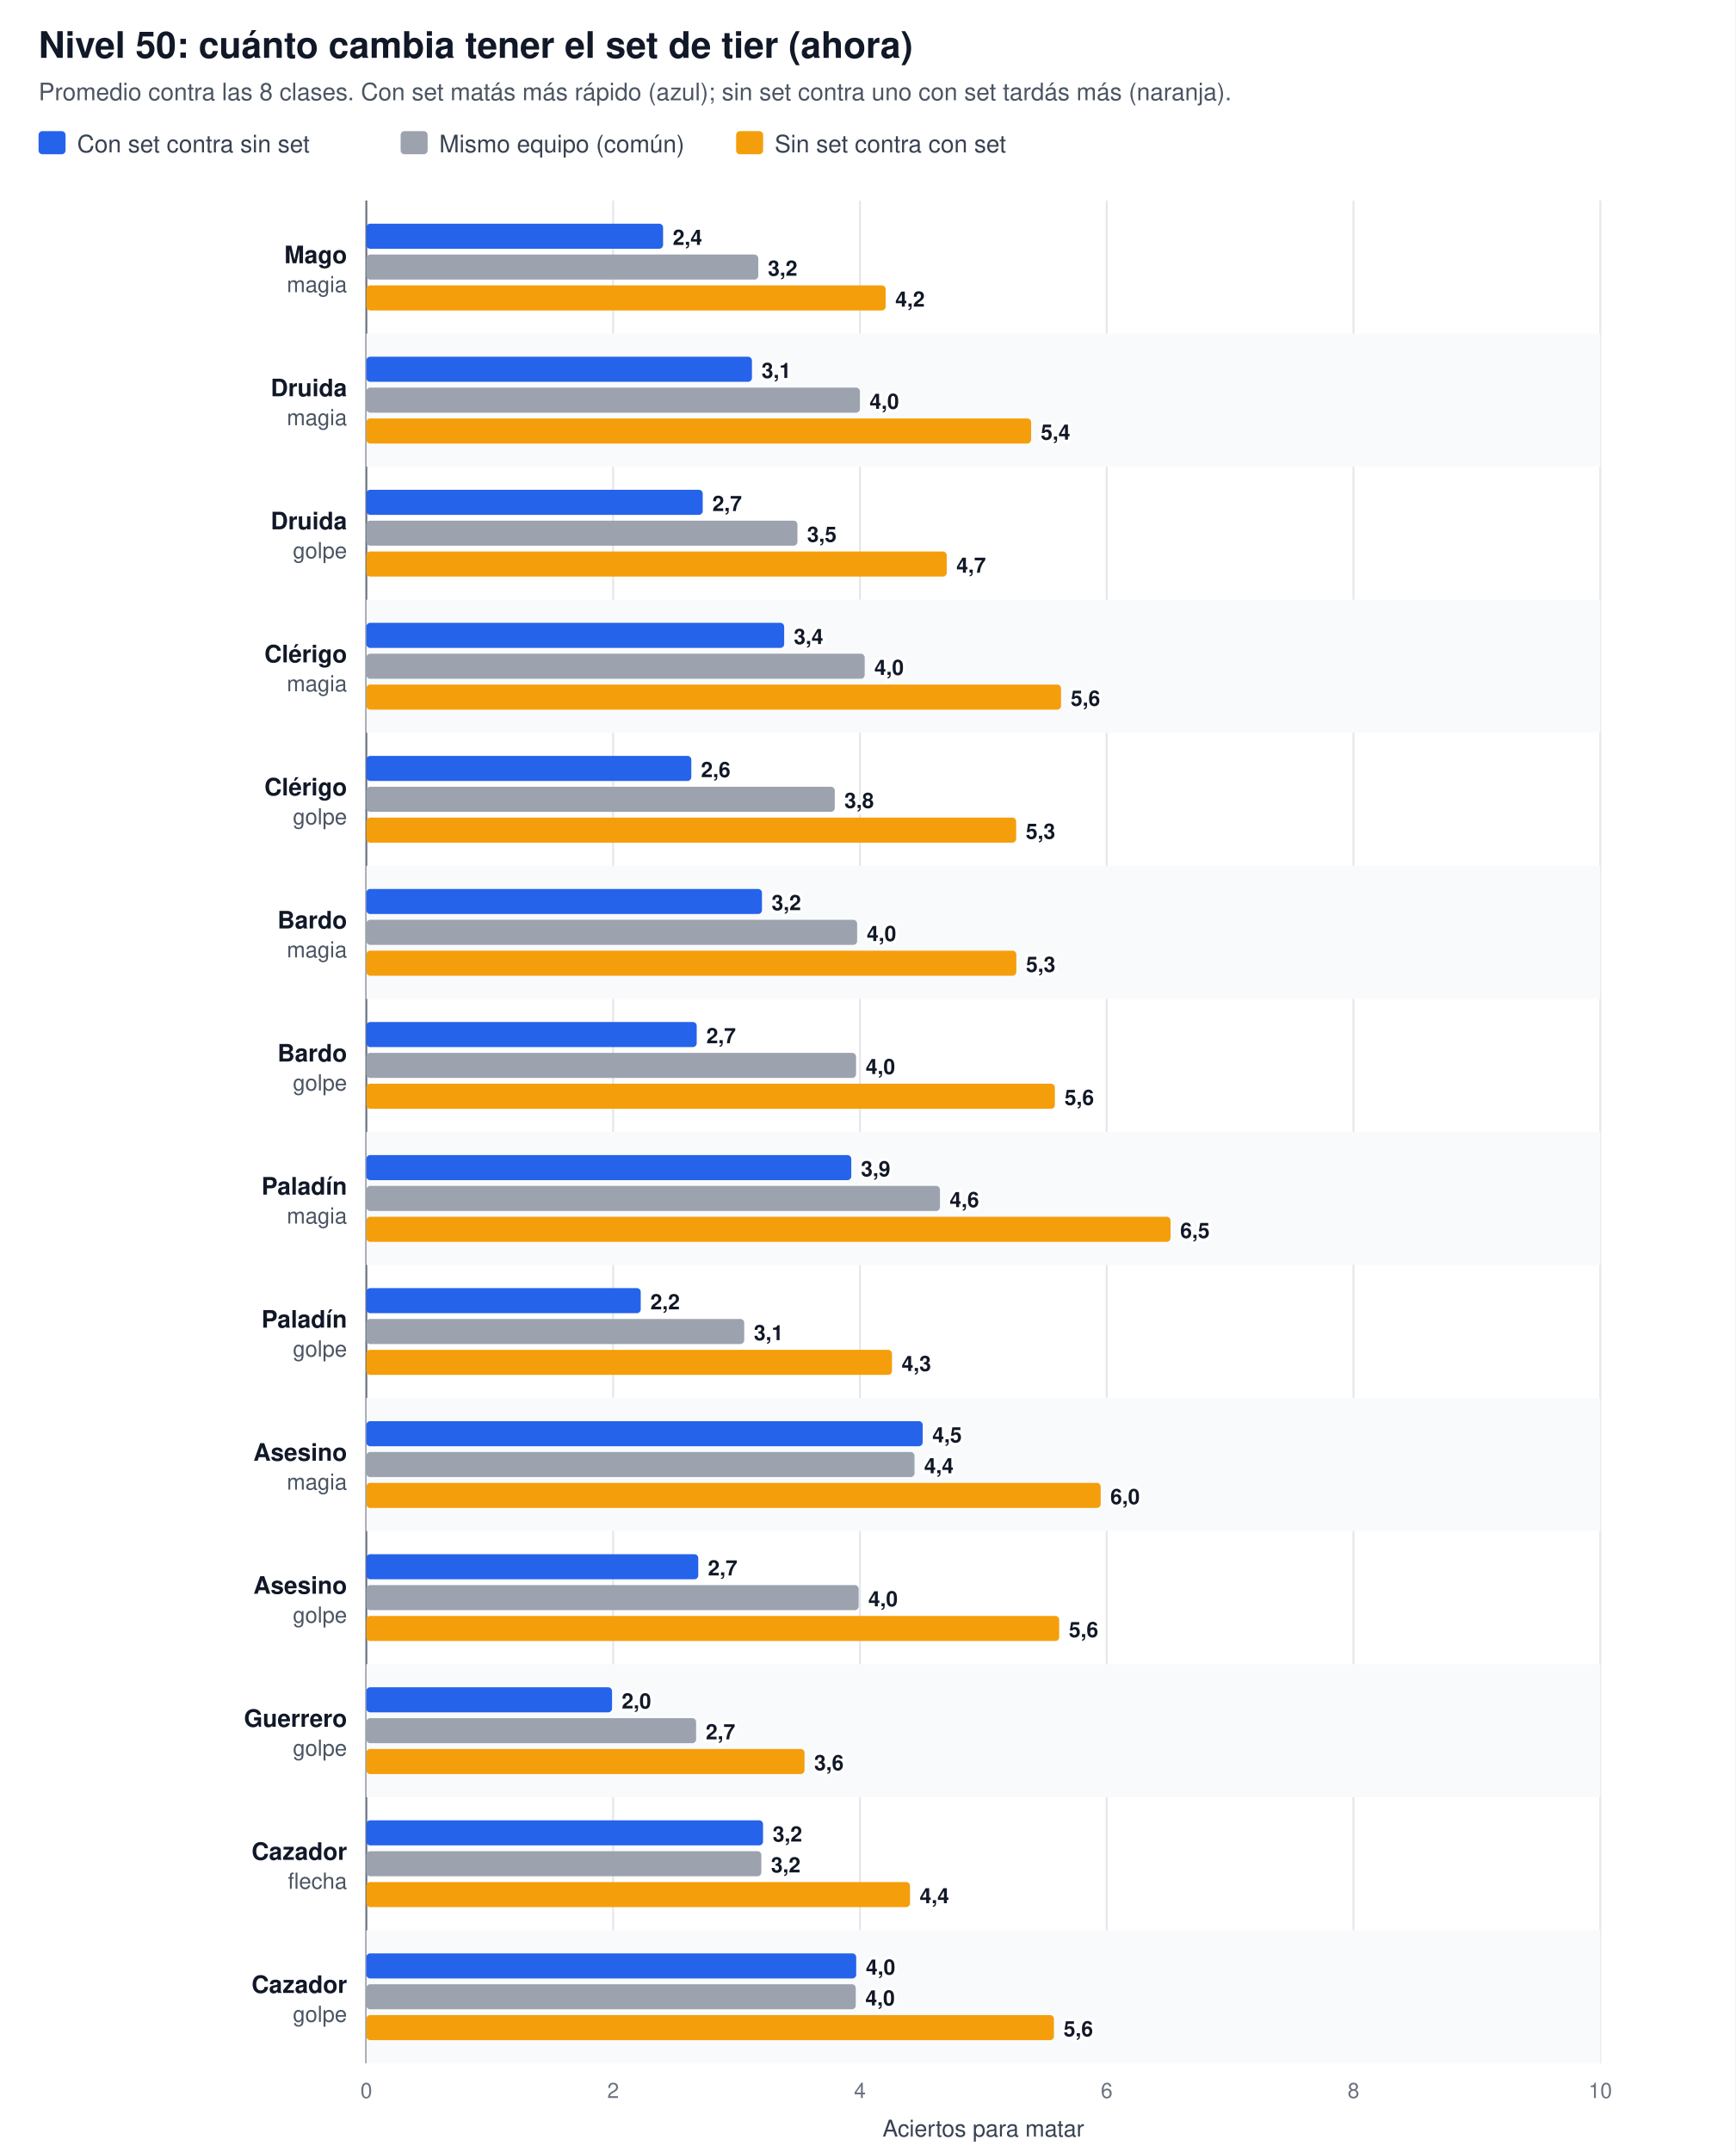
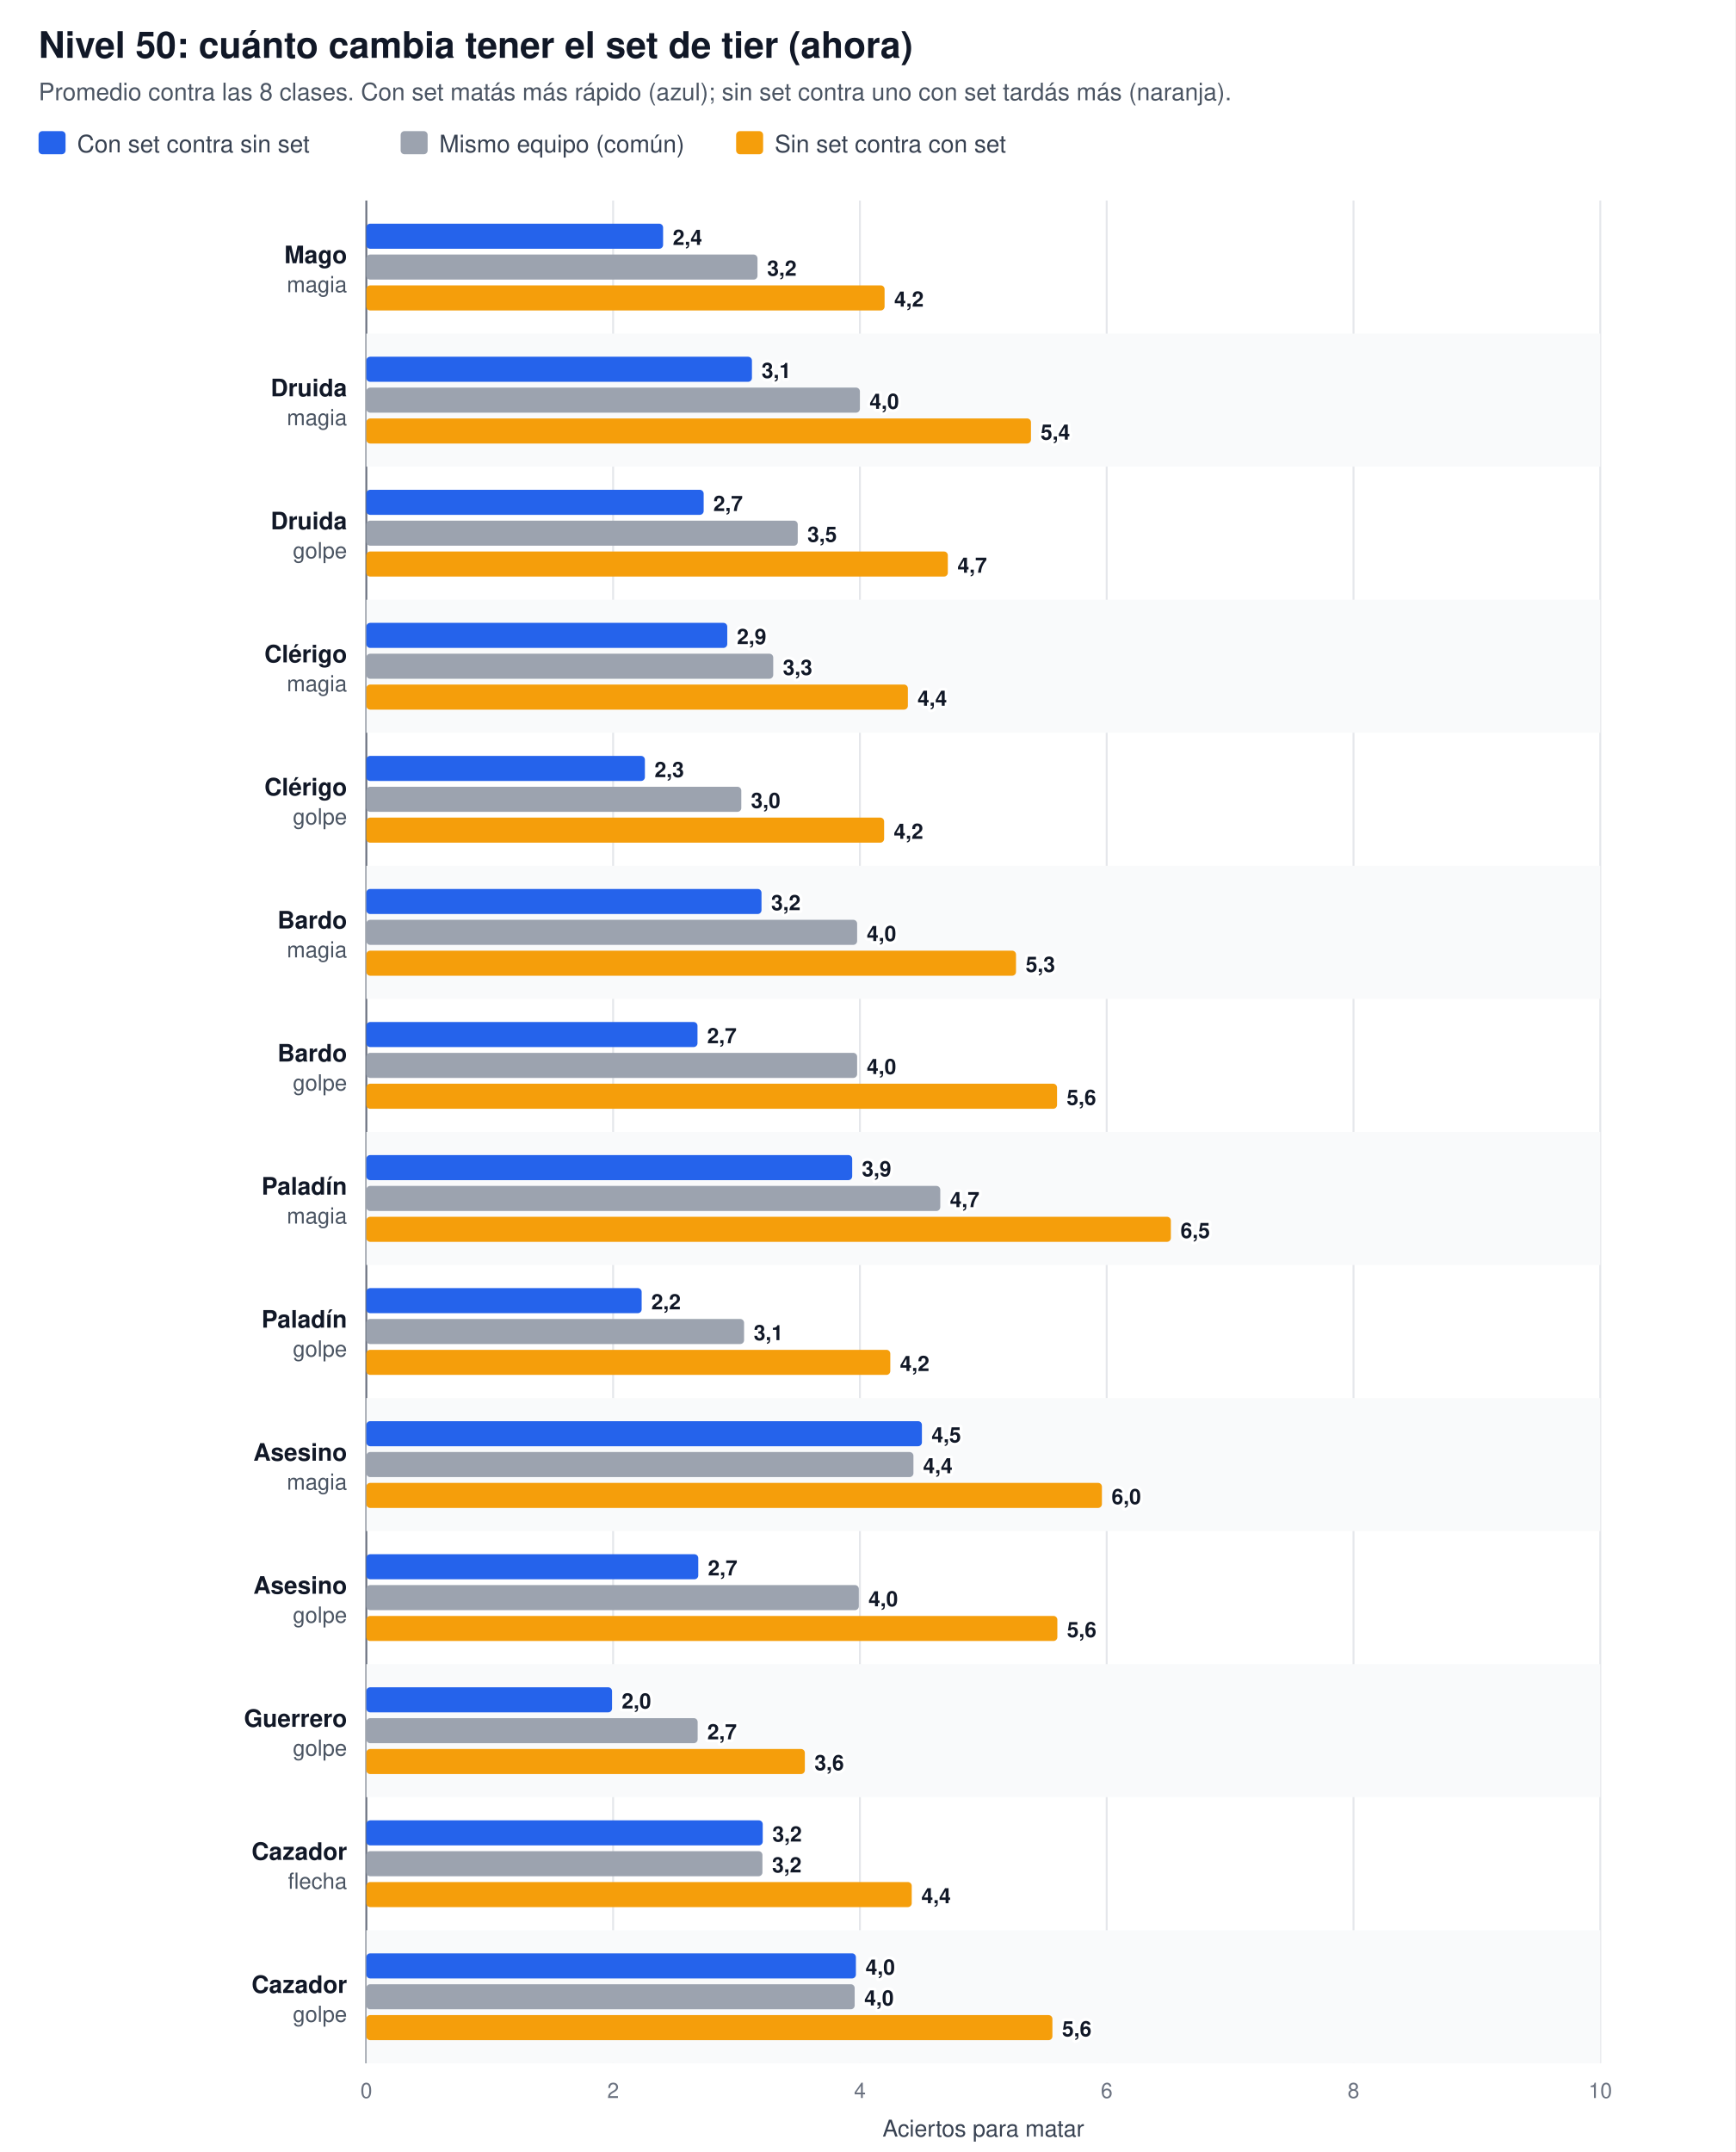
<svg xmlns="http://www.w3.org/2000/svg" width="900" height="1116" viewBox="0 0 900 1116" font-family="Helvetica, Arial, sans-serif">
  <rect width="100%" height="100%" fill="#ffffff" />
  <text x="20" y="30" font-size="19" font-weight="700" fill="#111827">Nivel 50: cuánto cambia tener el set de tier (ahora)</text>
  <text x="20" y="52" font-size="12.5" fill="#4b5563">Promedio contra las 8 clases. Con set matás más rápido (azul); sin set contra uno con set tardás más (naranja).</text>
  <rect x="20" y="68" width="14" height="12" fill="#2563eb" rx="2" />
  <text x="40" y="79" font-size="12.5" fill="#374151">Con set contra sin set</text>
  <rect x="207.8" y="68" width="14" height="12" fill="#9ca3af" rx="2" />
  <text x="227.8" y="79" font-size="12.5" fill="#374151">Mismo equipo (común)</text>
  <rect x="381.8" y="68" width="14" height="12" fill="#f59e0b" rx="2" />
  <text x="401.8" y="79" font-size="12.5" fill="#374151">Sin set contra con set</text>
  <line x1="190" y1="104" x2="190" y2="1070" stroke="#6b7280" stroke-width="1" />
  <text x="190" y="1088" font-size="11" text-anchor="middle" fill="#6b7280">0</text>
  <line x1="318" y1="104" x2="318" y2="1070" stroke="#e5e7eb" stroke-width="1" />
  <text x="318" y="1088" font-size="11" text-anchor="middle" fill="#6b7280">2</text>
  <line x1="446" y1="104" x2="446" y2="1070" stroke="#e5e7eb" stroke-width="1" />
  <text x="446" y="1088" font-size="11" text-anchor="middle" fill="#6b7280">4</text>
  <line x1="574" y1="104" x2="574" y2="1070" stroke="#e5e7eb" stroke-width="1" />
  <text x="574" y="1088" font-size="11" text-anchor="middle" fill="#6b7280">6</text>
  <line x1="702" y1="104" x2="702" y2="1070" stroke="#e5e7eb" stroke-width="1" />
  <text x="702" y="1088" font-size="11" text-anchor="middle" fill="#6b7280">8</text>
  <line x1="830" y1="104" x2="830" y2="1070" stroke="#e5e7eb" stroke-width="1" />
  <text x="830" y="1088" font-size="11" text-anchor="middle" fill="#6b7280">10</text>
  <text x="510" y="1108" font-size="12" text-anchor="middle" fill="#374151">Aciertos para matar</text>
  <text x="180" y="136.5" font-size="12.5" font-weight="600" text-anchor="end" fill="#111827">Mago</text>
  <text x="180" y="151.5" font-size="11.5" text-anchor="end" fill="#4b5563">magia</text>
  <rect x="190" y="116" width="153.92" height="13" fill="#2563eb" rx="2" />
-   <rect x="190" y="132" width="203.28" height="13" fill="#9ca3af" rx="2" />
-   <rect x="190" y="148" width="269.36" height="13" fill="#f59e0b" rx="2" />
+   <rect x="190" y="132" width="202.88" height="13" fill="#9ca3af" rx="2" />
+   <rect x="190" y="148" width="268.8" height="13" fill="#f59e0b" rx="2" />
  <text x="348.92" y="127" font-size="11" font-weight="600" fill="#111827" paint-order="stroke" stroke="#ffffff" stroke-width="3" stroke-linejoin="round">2,4</text>
-   <text x="398.28" y="143" font-size="11" font-weight="600" fill="#111827" paint-order="stroke" stroke="#ffffff" stroke-width="3" stroke-linejoin="round">3,2</text>
-   <text x="464.36" y="159" font-size="11" font-weight="600" fill="#111827" paint-order="stroke" stroke="#ffffff" stroke-width="3" stroke-linejoin="round">4,2</text>
+   <text x="397.88" y="143" font-size="11" font-weight="600" fill="#111827" paint-order="stroke" stroke="#ffffff" stroke-width="3" stroke-linejoin="round">3,2</text>
+   <text x="463.8" y="159" font-size="11" font-weight="600" fill="#111827" paint-order="stroke" stroke="#ffffff" stroke-width="3" stroke-linejoin="round">4,2</text>
  <rect x="190" y="173" width="640" height="69" fill="#f9fafb" />
  <text x="180" y="205.5" font-size="12.5" font-weight="600" text-anchor="end" fill="#111827">Druida</text>
  <text x="180" y="220.5" font-size="11.5" text-anchor="end" fill="#4b5563">magia</text>
  <rect x="190" y="185" width="200" height="13" fill="#2563eb" rx="2" />
  <rect x="190" y="201" width="256" height="13" fill="#9ca3af" rx="2" />
-   <rect x="190" y="217" width="344.8" height="13" fill="#f59e0b" rx="2" />
+   <rect x="190" y="217" width="344.72" height="13" fill="#f59e0b" rx="2" />
  <text x="395" y="196" font-size="11" font-weight="600" fill="#111827" paint-order="stroke" stroke="#ffffff" stroke-width="3" stroke-linejoin="round">3,1</text>
  <text x="451" y="212" font-size="11" font-weight="600" fill="#111827" paint-order="stroke" stroke="#ffffff" stroke-width="3" stroke-linejoin="round">4,0</text>
-   <text x="539.8" y="228" font-size="11" font-weight="600" fill="#111827" paint-order="stroke" stroke="#ffffff" stroke-width="3" stroke-linejoin="round">5,4</text>
+   <text x="539.72" y="228" font-size="11" font-weight="600" fill="#111827" paint-order="stroke" stroke="#ffffff" stroke-width="3" stroke-linejoin="round">5,4</text>
  <text x="180" y="274.5" font-size="12.5" font-weight="600" text-anchor="end" fill="#111827">Druida</text>
  <text x="180" y="289.5" font-size="11.5" text-anchor="end" fill="#4b5563">golpe</text>
-   <rect x="190" y="254" width="174.48" height="13" fill="#2563eb" rx="2" />
-   <rect x="190" y="270" width="223.6" height="13" fill="#9ca3af" rx="2" />
-   <rect x="190" y="286" width="301.04" height="13" fill="#f59e0b" rx="2" />
-   <text x="369.48" y="265" font-size="11" font-weight="600" fill="#111827" paint-order="stroke" stroke="#ffffff" stroke-width="3" stroke-linejoin="round">2,7</text>
-   <text x="418.6" y="281" font-size="11" font-weight="600" fill="#111827" paint-order="stroke" stroke="#ffffff" stroke-width="3" stroke-linejoin="round">3,5</text>
-   <text x="496.04" y="297" font-size="11" font-weight="600" fill="#111827" paint-order="stroke" stroke="#ffffff" stroke-width="3" stroke-linejoin="round">4,7</text>
+   <rect x="190" y="254" width="174.96" height="13" fill="#2563eb" rx="2" />
+   <rect x="190" y="270" width="223.76" height="13" fill="#9ca3af" rx="2" />
+   <rect x="190" y="286" width="301.6" height="13" fill="#f59e0b" rx="2" />
+   <text x="369.96" y="265" font-size="11" font-weight="600" fill="#111827" paint-order="stroke" stroke="#ffffff" stroke-width="3" stroke-linejoin="round">2,7</text>
+   <text x="418.76" y="281" font-size="11" font-weight="600" fill="#111827" paint-order="stroke" stroke="#ffffff" stroke-width="3" stroke-linejoin="round">3,5</text>
+   <text x="496.6" y="297" font-size="11" font-weight="600" fill="#111827" paint-order="stroke" stroke="#ffffff" stroke-width="3" stroke-linejoin="round">4,7</text>
  <rect x="190" y="311" width="640" height="69" fill="#f9fafb" />
  <text x="180" y="343.5" font-size="12.5" font-weight="600" text-anchor="end" fill="#111827">Clérigo</text>
  <text x="180" y="358.5" font-size="11.5" text-anchor="end" fill="#4b5563">magia</text>
-   <rect x="190" y="323" width="216.72" height="13" fill="#2563eb" rx="2" />
-   <rect x="190" y="339" width="258.48" height="13" fill="#9ca3af" rx="2" />
-   <rect x="190" y="355" width="360.32" height="13" fill="#f59e0b" rx="2" />
-   <text x="411.72" y="334" font-size="11" font-weight="600" fill="#111827" paint-order="stroke" stroke="#ffffff" stroke-width="3" stroke-linejoin="round">3,4</text>
-   <text x="453.48" y="350" font-size="11" font-weight="600" fill="#111827" paint-order="stroke" stroke="#ffffff" stroke-width="3" stroke-linejoin="round">4,0</text>
-   <text x="555.32" y="366" font-size="11" font-weight="600" fill="#111827" paint-order="stroke" stroke="#ffffff" stroke-width="3" stroke-linejoin="round">5,6</text>
+   <rect x="190" y="323" width="187.2" height="13" fill="#2563eb" rx="2" />
+   <rect x="190" y="339" width="211.04" height="13" fill="#9ca3af" rx="2" />
+   <rect x="190" y="355" width="280.88" height="13" fill="#f59e0b" rx="2" />
+   <text x="382.2" y="334" font-size="11" font-weight="600" fill="#111827" paint-order="stroke" stroke="#ffffff" stroke-width="3" stroke-linejoin="round">2,9</text>
+   <text x="406.04" y="350" font-size="11" font-weight="600" fill="#111827" paint-order="stroke" stroke="#ffffff" stroke-width="3" stroke-linejoin="round">3,3</text>
+   <text x="475.88" y="366" font-size="11" font-weight="600" fill="#111827" paint-order="stroke" stroke="#ffffff" stroke-width="3" stroke-linejoin="round">4,4</text>
  <text x="180" y="412.5" font-size="12.5" font-weight="600" text-anchor="end" fill="#111827">Clérigo</text>
  <text x="180" y="427.5" font-size="11.5" text-anchor="end" fill="#4b5563">golpe</text>
-   <rect x="190" y="392" width="168.56" height="13" fill="#2563eb" rx="2" />
-   <rect x="190" y="408" width="242.96" height="13" fill="#9ca3af" rx="2" />
-   <rect x="190" y="424" width="337.04" height="13" fill="#f59e0b" rx="2" />
-   <text x="363.56" y="403" font-size="11" font-weight="600" fill="#111827" paint-order="stroke" stroke="#ffffff" stroke-width="3" stroke-linejoin="round">2,6</text>
-   <text x="437.96" y="419" font-size="11" font-weight="600" fill="#111827" paint-order="stroke" stroke="#ffffff" stroke-width="3" stroke-linejoin="round">3,8</text>
-   <text x="532.04" y="435" font-size="11" font-weight="600" fill="#111827" paint-order="stroke" stroke="#ffffff" stroke-width="3" stroke-linejoin="round">5,3</text>
+   <rect x="190" y="392" width="144.48" height="13" fill="#2563eb" rx="2" />
+   <rect x="190" y="408" width="194.48" height="13" fill="#9ca3af" rx="2" />
+   <rect x="190" y="424" width="268.56" height="13" fill="#f59e0b" rx="2" />
+   <text x="339.48" y="403" font-size="11" font-weight="600" fill="#111827" paint-order="stroke" stroke="#ffffff" stroke-width="3" stroke-linejoin="round">2,3</text>
+   <text x="389.48" y="419" font-size="11" font-weight="600" fill="#111827" paint-order="stroke" stroke="#ffffff" stroke-width="3" stroke-linejoin="round">3,0</text>
+   <text x="463.56" y="435" font-size="11" font-weight="600" fill="#111827" paint-order="stroke" stroke="#ffffff" stroke-width="3" stroke-linejoin="round">4,2</text>
  <rect x="190" y="449" width="640" height="69" fill="#f9fafb" />
  <text x="180" y="481.5" font-size="12.5" font-weight="600" text-anchor="end" fill="#111827">Bardo</text>
  <text x="180" y="496.5" font-size="11.5" text-anchor="end" fill="#4b5563">magia</text>
-   <rect x="190" y="461" width="205.2" height="13" fill="#2563eb" rx="2" />
+   <rect x="190" y="461" width="204.96" height="13" fill="#2563eb" rx="2" />
  <rect x="190" y="477" width="254.56" height="13" fill="#9ca3af" rx="2" />
-   <rect x="190" y="493" width="337.12" height="13" fill="#f59e0b" rx="2" />
-   <text x="400.2" y="472" font-size="11" font-weight="600" fill="#111827" paint-order="stroke" stroke="#ffffff" stroke-width="3" stroke-linejoin="round">3,2</text>
+   <rect x="190" y="493" width="336.96" height="13" fill="#f59e0b" rx="2" />
+   <text x="399.96" y="472" font-size="11" font-weight="600" fill="#111827" paint-order="stroke" stroke="#ffffff" stroke-width="3" stroke-linejoin="round">3,2</text>
  <text x="449.56" y="488" font-size="11" font-weight="600" fill="#111827" paint-order="stroke" stroke="#ffffff" stroke-width="3" stroke-linejoin="round">4,0</text>
-   <text x="532.12" y="504" font-size="11" font-weight="600" fill="#111827" paint-order="stroke" stroke="#ffffff" stroke-width="3" stroke-linejoin="round">5,3</text>
+   <text x="531.96" y="504" font-size="11" font-weight="600" fill="#111827" paint-order="stroke" stroke="#ffffff" stroke-width="3" stroke-linejoin="round">5,3</text>
  <text x="180" y="550.5" font-size="12.5" font-weight="600" text-anchor="end" fill="#111827">Bardo</text>
  <text x="180" y="565.5" font-size="11.5" text-anchor="end" fill="#4b5563">golpe</text>
-   <rect x="190" y="530" width="171.36" height="13" fill="#2563eb" rx="2" />
-   <rect x="190" y="546" width="254" height="13" fill="#9ca3af" rx="2" />
-   <rect x="190" y="562" width="357.12" height="13" fill="#f59e0b" rx="2" />
-   <text x="366.36" y="541" font-size="11" font-weight="600" fill="#111827" paint-order="stroke" stroke="#ffffff" stroke-width="3" stroke-linejoin="round">2,7</text>
-   <text x="449" y="557" font-size="11" font-weight="600" fill="#111827" paint-order="stroke" stroke="#ffffff" stroke-width="3" stroke-linejoin="round">4,0</text>
-   <text x="552.12" y="573" font-size="11" font-weight="600" fill="#111827" paint-order="stroke" stroke="#ffffff" stroke-width="3" stroke-linejoin="round">5,6</text>
+   <rect x="190" y="530" width="171.76" height="13" fill="#2563eb" rx="2" />
+   <rect x="190" y="546" width="254.56" height="13" fill="#9ca3af" rx="2" />
+   <rect x="190" y="562" width="358.24" height="13" fill="#f59e0b" rx="2" />
+   <text x="366.76" y="541" font-size="11" font-weight="600" fill="#111827" paint-order="stroke" stroke="#ffffff" stroke-width="3" stroke-linejoin="round">2,7</text>
+   <text x="449.56" y="557" font-size="11" font-weight="600" fill="#111827" paint-order="stroke" stroke="#ffffff" stroke-width="3" stroke-linejoin="round">4,0</text>
+   <text x="553.24" y="573" font-size="11" font-weight="600" fill="#111827" paint-order="stroke" stroke="#ffffff" stroke-width="3" stroke-linejoin="round">5,6</text>
  <rect x="190" y="587" width="640" height="69" fill="#f9fafb" />
  <text x="180" y="619.5" font-size="12.5" font-weight="600" text-anchor="end" fill="#111827">Paladín</text>
  <text x="180" y="634.5" font-size="11.5" text-anchor="end" fill="#4b5563">magia</text>
-   <rect x="190" y="599" width="251.52" height="13" fill="#2563eb" rx="2" />
-   <rect x="190" y="615" width="297.52" height="13" fill="#9ca3af" rx="2" />
-   <rect x="190" y="631" width="417.12" height="13" fill="#f59e0b" rx="2" />
-   <text x="446.52" y="610" font-size="11" font-weight="600" fill="#111827" paint-order="stroke" stroke="#ffffff" stroke-width="3" stroke-linejoin="round">3,9</text>
-   <text x="492.52" y="626" font-size="11" font-weight="600" fill="#111827" paint-order="stroke" stroke="#ffffff" stroke-width="3" stroke-linejoin="round">4,6</text>
-   <text x="612.12" y="642" font-size="11" font-weight="600" fill="#111827" paint-order="stroke" stroke="#ffffff" stroke-width="3" stroke-linejoin="round">6,5</text>
+   <rect x="190" y="599" width="252" height="13" fill="#2563eb" rx="2" />
+   <rect x="190" y="615" width="297.68" height="13" fill="#9ca3af" rx="2" />
+   <rect x="190" y="631" width="417.28" height="13" fill="#f59e0b" rx="2" />
+   <text x="447" y="610" font-size="11" font-weight="600" fill="#111827" paint-order="stroke" stroke="#ffffff" stroke-width="3" stroke-linejoin="round">3,9</text>
+   <text x="492.68" y="626" font-size="11" font-weight="600" fill="#111827" paint-order="stroke" stroke="#ffffff" stroke-width="3" stroke-linejoin="round">4,7</text>
+   <text x="612.28" y="642" font-size="11" font-weight="600" fill="#111827" paint-order="stroke" stroke="#ffffff" stroke-width="3" stroke-linejoin="round">6,5</text>
  <text x="180" y="688.5" font-size="12.5" font-weight="600" text-anchor="end" fill="#111827">Paladín</text>
  <text x="180" y="703.5" font-size="11.5" text-anchor="end" fill="#4b5563">golpe</text>
-   <rect x="190" y="668" width="142.32" height="13" fill="#2563eb" rx="2" />
-   <rect x="190" y="684" width="196" height="13" fill="#9ca3af" rx="2" />
-   <rect x="190" y="700" width="272.64" height="13" fill="#f59e0b" rx="2" />
-   <text x="337.32" y="679" font-size="11" font-weight="600" fill="#111827" paint-order="stroke" stroke="#ffffff" stroke-width="3" stroke-linejoin="round">2,2</text>
-   <text x="391" y="695" font-size="11" font-weight="600" fill="#111827" paint-order="stroke" stroke="#ffffff" stroke-width="3" stroke-linejoin="round">3,1</text>
-   <text x="467.64" y="711" font-size="11" font-weight="600" fill="#111827" paint-order="stroke" stroke="#ffffff" stroke-width="3" stroke-linejoin="round">4,3</text>
+   <rect x="190" y="668" width="142.8" height="13" fill="#2563eb" rx="2" />
+   <rect x="190" y="684" width="195.92" height="13" fill="#9ca3af" rx="2" />
+   <rect x="190" y="700" width="271.76" height="13" fill="#f59e0b" rx="2" />
+   <text x="337.8" y="679" font-size="11" font-weight="600" fill="#111827" paint-order="stroke" stroke="#ffffff" stroke-width="3" stroke-linejoin="round">2,2</text>
+   <text x="390.92" y="695" font-size="11" font-weight="600" fill="#111827" paint-order="stroke" stroke="#ffffff" stroke-width="3" stroke-linejoin="round">3,1</text>
+   <text x="466.76" y="711" font-size="11" font-weight="600" fill="#111827" paint-order="stroke" stroke="#ffffff" stroke-width="3" stroke-linejoin="round">4,2</text>
  <rect x="190" y="725" width="640" height="69" fill="#f9fafb" />
  <text x="180" y="757.5" font-size="12.5" font-weight="600" text-anchor="end" fill="#111827">Asesino</text>
  <text x="180" y="772.5" font-size="11.5" text-anchor="end" fill="#4b5563">magia</text>
-   <rect x="190" y="737" width="288.56" height="13" fill="#2563eb" rx="2" />
-   <rect x="190" y="753" width="284.32" height="13" fill="#9ca3af" rx="2" />
-   <rect x="190" y="769" width="380.88" height="13" fill="#f59e0b" rx="2" />
-   <text x="483.56" y="748" font-size="11" font-weight="600" fill="#111827" paint-order="stroke" stroke="#ffffff" stroke-width="3" stroke-linejoin="round">4,5</text>
-   <text x="479.32" y="764" font-size="11" font-weight="600" fill="#111827" paint-order="stroke" stroke="#ffffff" stroke-width="3" stroke-linejoin="round">4,4</text>
-   <text x="575.88" y="780" font-size="11" font-weight="600" fill="#111827" paint-order="stroke" stroke="#ffffff" stroke-width="3" stroke-linejoin="round">6,0</text>
+   <rect x="190" y="737" width="288.16" height="13" fill="#2563eb" rx="2" />
+   <rect x="190" y="753" width="283.76" height="13" fill="#9ca3af" rx="2" />
+   <rect x="190" y="769" width="381.52" height="13" fill="#f59e0b" rx="2" />
+   <text x="483.16" y="748" font-size="11" font-weight="600" fill="#111827" paint-order="stroke" stroke="#ffffff" stroke-width="3" stroke-linejoin="round">4,5</text>
+   <text x="478.76" y="764" font-size="11" font-weight="600" fill="#111827" paint-order="stroke" stroke="#ffffff" stroke-width="3" stroke-linejoin="round">4,4</text>
+   <text x="576.52" y="780" font-size="11" font-weight="600" fill="#111827" paint-order="stroke" stroke="#ffffff" stroke-width="3" stroke-linejoin="round">6,0</text>
  <text x="180" y="826.5" font-size="12.5" font-weight="600" text-anchor="end" fill="#111827">Asesino</text>
  <text x="180" y="841.5" font-size="11.5" text-anchor="end" fill="#4b5563">golpe</text>
  <rect x="190" y="806" width="172.16" height="13" fill="#2563eb" rx="2" />
-   <rect x="190" y="822" width="255.36" height="13" fill="#9ca3af" rx="2" />
-   <rect x="190" y="838" width="359.36" height="13" fill="#f59e0b" rx="2" />
+   <rect x="190" y="822" width="255.44" height="13" fill="#9ca3af" rx="2" />
+   <rect x="190" y="838" width="358.4" height="13" fill="#f59e0b" rx="2" />
  <text x="367.16" y="817" font-size="11" font-weight="600" fill="#111827" paint-order="stroke" stroke="#ffffff" stroke-width="3" stroke-linejoin="round">2,7</text>
-   <text x="450.36" y="833" font-size="11" font-weight="600" fill="#111827" paint-order="stroke" stroke="#ffffff" stroke-width="3" stroke-linejoin="round">4,0</text>
-   <text x="554.36" y="849" font-size="11" font-weight="600" fill="#111827" paint-order="stroke" stroke="#ffffff" stroke-width="3" stroke-linejoin="round">5,6</text>
+   <text x="450.44" y="833" font-size="11" font-weight="600" fill="#111827" paint-order="stroke" stroke="#ffffff" stroke-width="3" stroke-linejoin="round">4,0</text>
+   <text x="553.4" y="849" font-size="11" font-weight="600" fill="#111827" paint-order="stroke" stroke="#ffffff" stroke-width="3" stroke-linejoin="round">5,6</text>
  <rect x="190" y="863" width="640" height="69" fill="#f9fafb" />
  <text x="180" y="895.5" font-size="12.5" font-weight="600" text-anchor="end" fill="#111827">Guerrero</text>
  <text x="180" y="910.5" font-size="11.5" text-anchor="end" fill="#4b5563">golpe</text>
  <rect x="190" y="875" width="127.44" height="13" fill="#2563eb" rx="2" />
-   <rect x="190" y="891" width="171.04" height="13" fill="#9ca3af" rx="2" />
-   <rect x="190" y="907" width="227.28" height="13" fill="#f59e0b" rx="2" />
+   <rect x="190" y="891" width="171.84" height="13" fill="#9ca3af" rx="2" />
+   <rect x="190" y="907" width="227.44" height="13" fill="#f59e0b" rx="2" />
  <text x="322.44" y="886" font-size="11" font-weight="600" fill="#111827" paint-order="stroke" stroke="#ffffff" stroke-width="3" stroke-linejoin="round">2,0</text>
-   <text x="366.04" y="902" font-size="11" font-weight="600" fill="#111827" paint-order="stroke" stroke="#ffffff" stroke-width="3" stroke-linejoin="round">2,7</text>
-   <text x="422.28" y="918" font-size="11" font-weight="600" fill="#111827" paint-order="stroke" stroke="#ffffff" stroke-width="3" stroke-linejoin="round">3,6</text>
+   <text x="366.84" y="902" font-size="11" font-weight="600" fill="#111827" paint-order="stroke" stroke="#ffffff" stroke-width="3" stroke-linejoin="round">2,7</text>
+   <text x="422.44" y="918" font-size="11" font-weight="600" fill="#111827" paint-order="stroke" stroke="#ffffff" stroke-width="3" stroke-linejoin="round">3,6</text>
  <text x="180" y="964.5" font-size="12.5" font-weight="600" text-anchor="end" fill="#111827">Cazador</text>
  <text x="180" y="979.5" font-size="11.5" text-anchor="end" fill="#4b5563">flecha</text>
-   <rect x="190" y="944" width="205.76" height="13" fill="#2563eb" rx="2" />
-   <rect x="190" y="960" width="204.88" height="13" fill="#9ca3af" rx="2" />
-   <rect x="190" y="976" width="282" height="13" fill="#f59e0b" rx="2" />
-   <text x="400.76" y="955" font-size="11" font-weight="600" fill="#111827" paint-order="stroke" stroke="#ffffff" stroke-width="3" stroke-linejoin="round">3,2</text>
-   <text x="399.88" y="971" font-size="11" font-weight="600" fill="#111827" paint-order="stroke" stroke="#ffffff" stroke-width="3" stroke-linejoin="round">3,2</text>
-   <text x="477" y="987" font-size="11" font-weight="600" fill="#111827" paint-order="stroke" stroke="#ffffff" stroke-width="3" stroke-linejoin="round">4,4</text>
+   <rect x="190" y="944" width="205.6" height="13" fill="#2563eb" rx="2" />
+   <rect x="190" y="960" width="205.44" height="13" fill="#9ca3af" rx="2" />
+   <rect x="190" y="976" width="282.88" height="13" fill="#f59e0b" rx="2" />
+   <text x="400.6" y="955" font-size="11" font-weight="600" fill="#111827" paint-order="stroke" stroke="#ffffff" stroke-width="3" stroke-linejoin="round">3,2</text>
+   <text x="400.44" y="971" font-size="11" font-weight="600" fill="#111827" paint-order="stroke" stroke="#ffffff" stroke-width="3" stroke-linejoin="round">3,2</text>
+   <text x="477.88" y="987" font-size="11" font-weight="600" fill="#111827" paint-order="stroke" stroke="#ffffff" stroke-width="3" stroke-linejoin="round">4,4</text>
  <rect x="190" y="1001" width="640" height="69" fill="#f9fafb" />
  <text x="180" y="1033.5" font-size="12.5" font-weight="600" text-anchor="end" fill="#111827">Cazador</text>
  <text x="180" y="1048.5" font-size="11.5" text-anchor="end" fill="#4b5563">golpe</text>
-   <rect x="190" y="1013" width="254.08" height="13" fill="#2563eb" rx="2" />
-   <rect x="190" y="1029" width="253.84" height="13" fill="#9ca3af" rx="2" />
-   <rect x="190" y="1045" width="356.64" height="13" fill="#f59e0b" rx="2" />
-   <text x="449.08" y="1024" font-size="11" font-weight="600" fill="#111827" paint-order="stroke" stroke="#ffffff" stroke-width="3" stroke-linejoin="round">4,0</text>
-   <text x="448.84" y="1040" font-size="11" font-weight="600" fill="#111827" paint-order="stroke" stroke="#ffffff" stroke-width="3" stroke-linejoin="round">4,0</text>
-   <text x="551.64" y="1056" font-size="11" font-weight="600" fill="#111827" paint-order="stroke" stroke="#ffffff" stroke-width="3" stroke-linejoin="round">5,6</text>
+   <rect x="190" y="1013" width="253.92" height="13" fill="#2563eb" rx="2" />
+   <rect x="190" y="1029" width="253.28" height="13" fill="#9ca3af" rx="2" />
+   <rect x="190" y="1045" width="355.84" height="13" fill="#f59e0b" rx="2" />
+   <text x="448.92" y="1024" font-size="11" font-weight="600" fill="#111827" paint-order="stroke" stroke="#ffffff" stroke-width="3" stroke-linejoin="round">4,0</text>
+   <text x="448.28" y="1040" font-size="11" font-weight="600" fill="#111827" paint-order="stroke" stroke="#ffffff" stroke-width="3" stroke-linejoin="round">4,0</text>
+   <text x="550.84" y="1056" font-size="11" font-weight="600" fill="#111827" paint-order="stroke" stroke="#ffffff" stroke-width="3" stroke-linejoin="round">5,6</text>
</svg>
